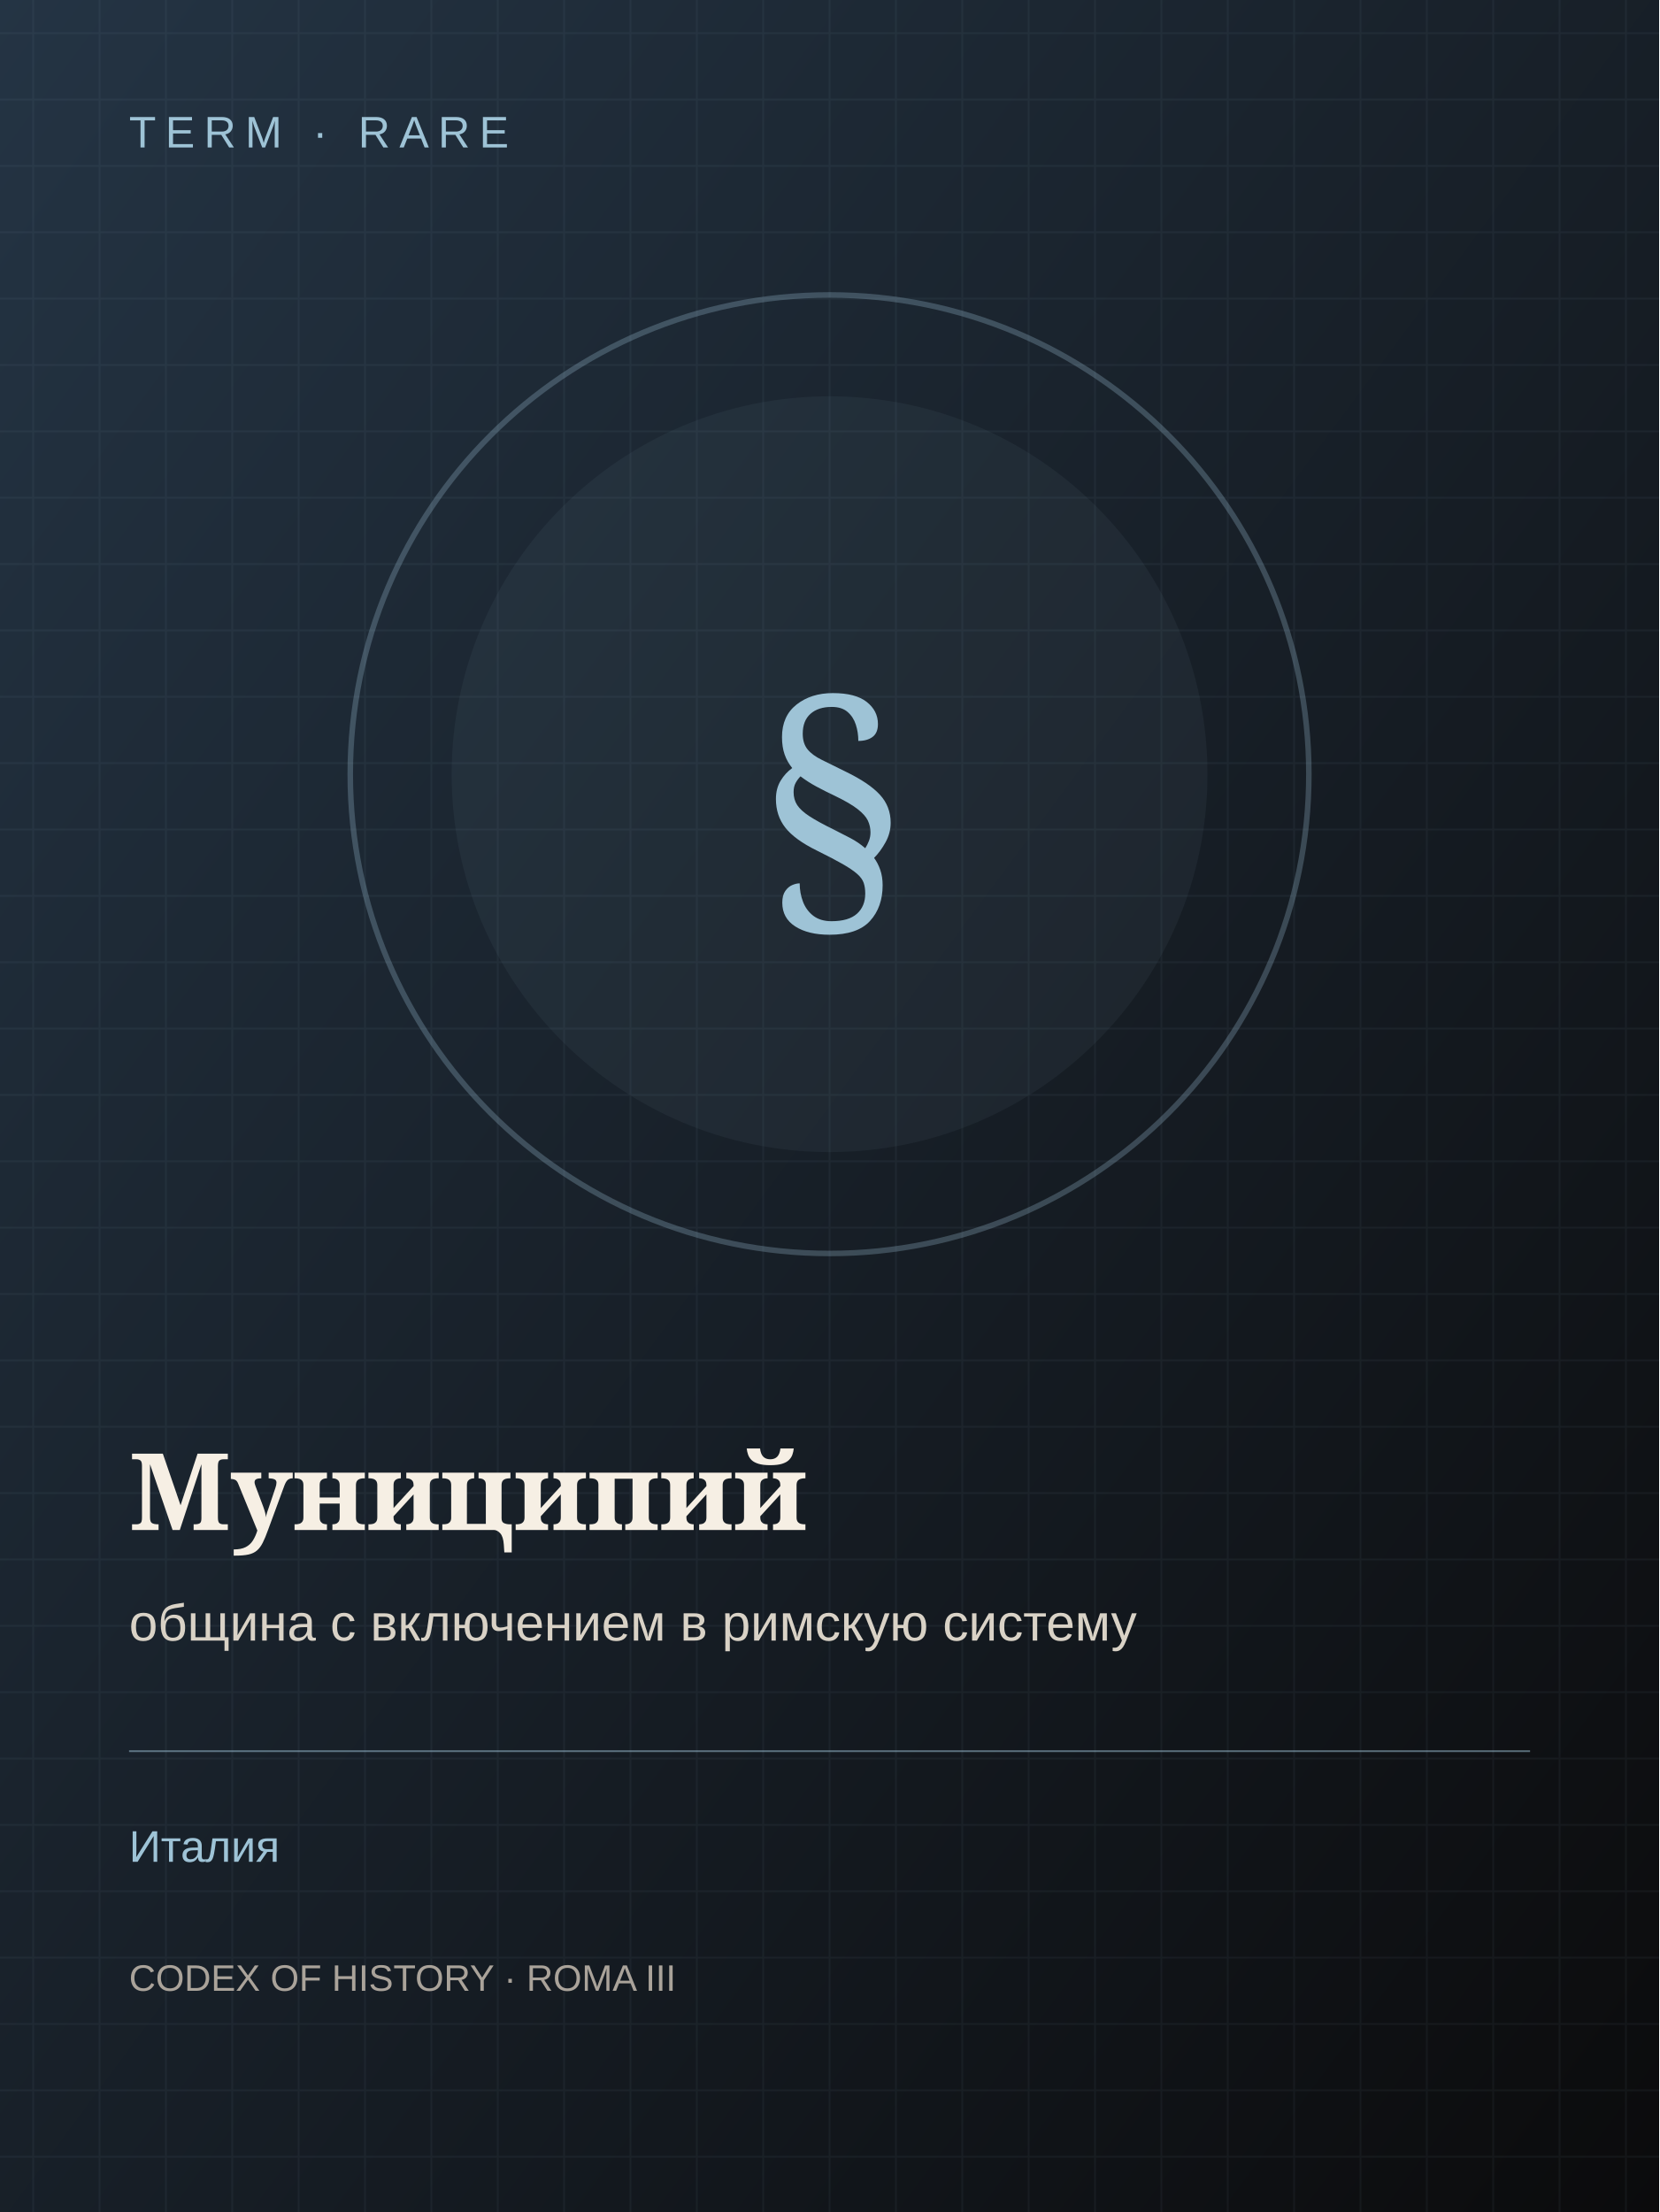
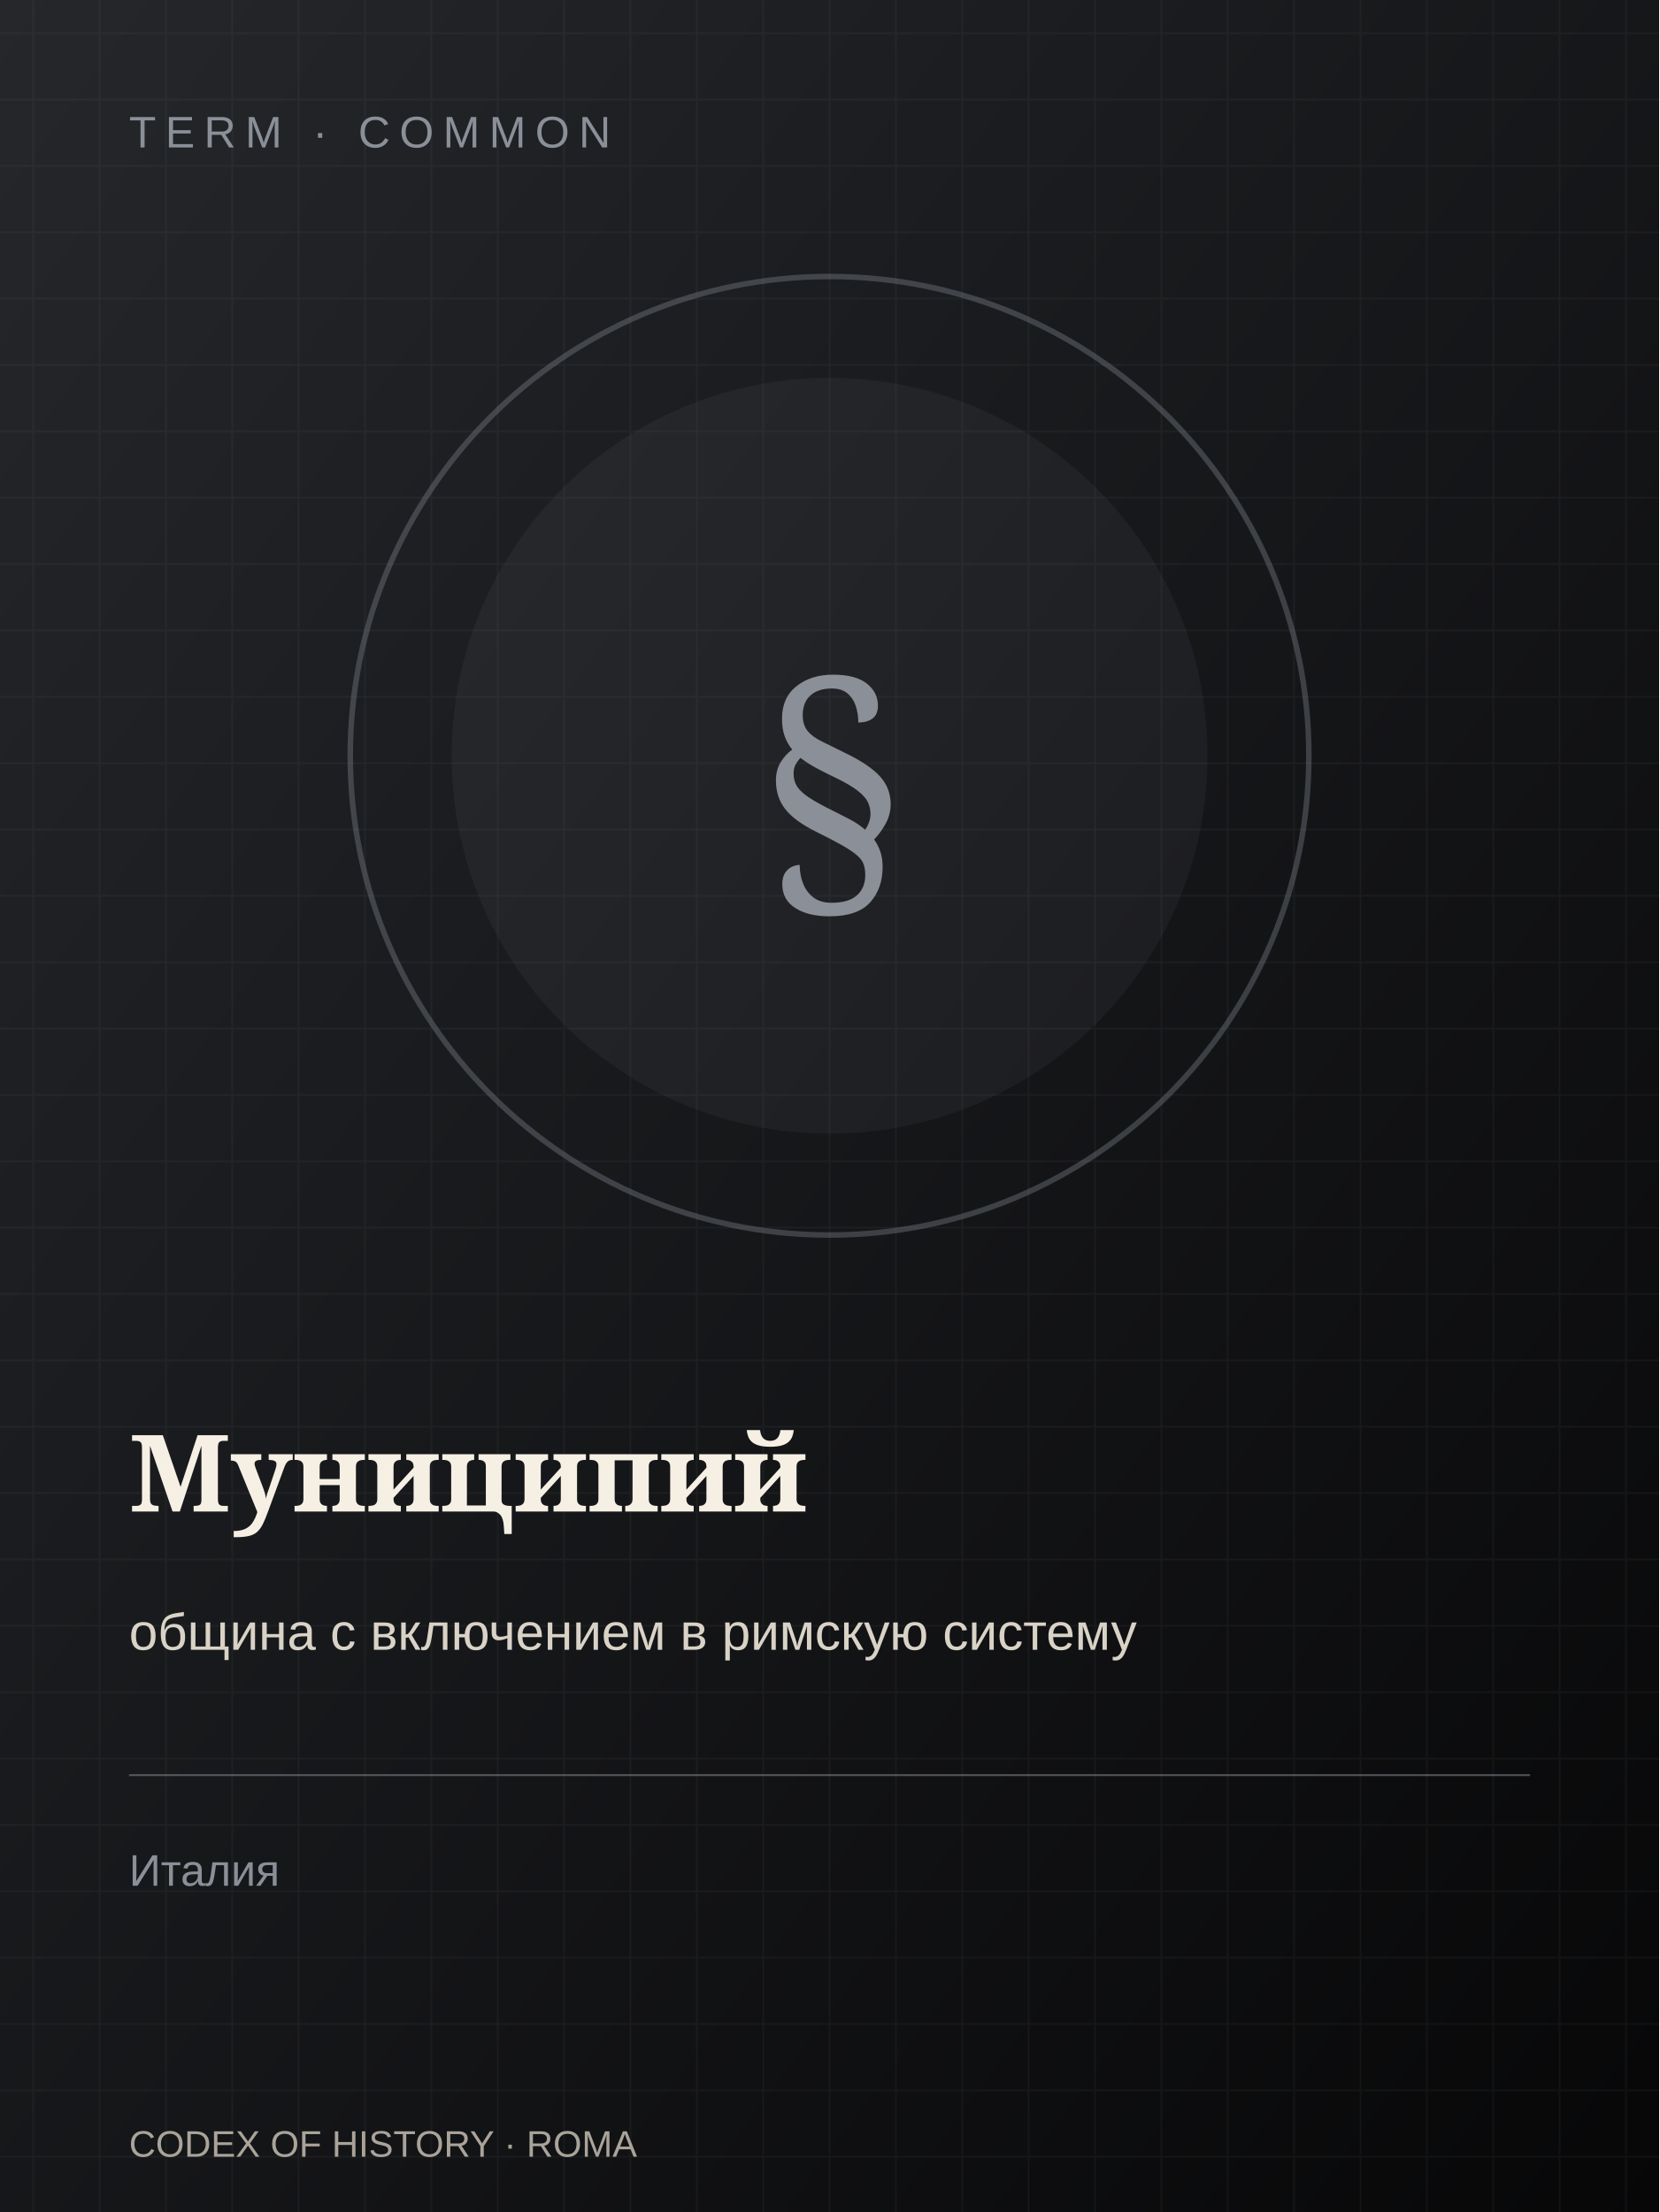
<svg xmlns="http://www.w3.org/2000/svg" width="900" height="1200" viewBox="0 0 900 1200">
  <defs>
    <linearGradient id="g" x2="1" y2="1">
-       <stop stop-color="#243444" />
-       <stop offset="1" stop-color="#0b0b0c" />
+       <stop stop-color="#25272b" />
+       <stop offset="1" stop-color="#070708" />
    </linearGradient>
    <pattern id="p" width="36" height="36" patternUnits="userSpaceOnUse">
-       <path d="M0 18h36M18 0v36" stroke="#9ec3d6" stroke-opacity=".06" />
+       <path d="M0 18h36M18 0v36" stroke="#8a8f98" stroke-opacity=".07" />
    </pattern>
  </defs>
  <rect width="900" height="1200" fill="url(#g)" />
  <rect width="900" height="1200" fill="url(#p)" />
-   <circle cx="450" cy="420" r="260" fill="none" stroke="#9ec3d6" stroke-opacity=".28" stroke-width="3" />
-   <circle cx="450" cy="420" r="205" fill="#9ec3d6" fill-opacity=".06" />
-   <text x="450" y="490" text-anchor="middle" fill="#9ec3d6" font-size="150" font-family="Georgia,serif">§</text>
-   <text x="70" y="80" fill="#9ec3d6" font-size="24" font-family="Arial" letter-spacing="5">TERM · RARE</text>
-   <text x="70" y="830" fill="#f6efe4" font-size="58" font-weight="700" font-family="Georgia,serif">Муниципий</text>
-   <text x="70" y="890" fill="#d9d2c6" font-size="28" font-family="Arial">община с включением в римскую систему</text>
-   <line x1="70" y1="950" x2="830" y2="950" stroke="#9ec3d6" stroke-opacity=".5" />
-   <text x="70" y="1010" fill="#9ec3d6" font-size="24" font-family="Arial">Италия</text>
-   <text x="70" y="1080" fill="#aaa39a" font-size="20" font-family="Arial">CODEX OF HISTORY · ROMA III</text>
+   <circle cx="450" cy="410" r="260" fill="none" stroke="#8a8f98" stroke-opacity=".35" stroke-width="3" />
+   <circle cx="450" cy="410" r="205" fill="#8a8f98" fill-opacity=".08" />
+   <text x="450" y="480" text-anchor="middle" fill="#8a8f98" font-size="150" font-family="Georgia,serif">§</text>
+   <text x="70" y="80" fill="#8a8f98" font-size="24" font-family="Arial" letter-spacing="5">TERM · COMMON</text>
+   <text x="70" y="820" fill="#f6efe4" font-size="58" font-weight="700" font-family="Georgia,serif">Муниципий</text>
+   <text x="70" y="895" fill="#d9d2c6" font-size="28" font-family="Arial">община с включением в римскую систему</text>
+   <line x1="70" y1="963" x2="830" y2="963" stroke="#8a8f98" stroke-opacity=".55" />
+   <text x="70" y="1023" fill="#8a8f98" font-size="24" font-family="Arial">Италия</text>
+   <text x="70" y="1170" fill="#aaa39a" font-size="20" font-family="Arial">CODEX OF HISTORY · ROMA</text>
</svg>
